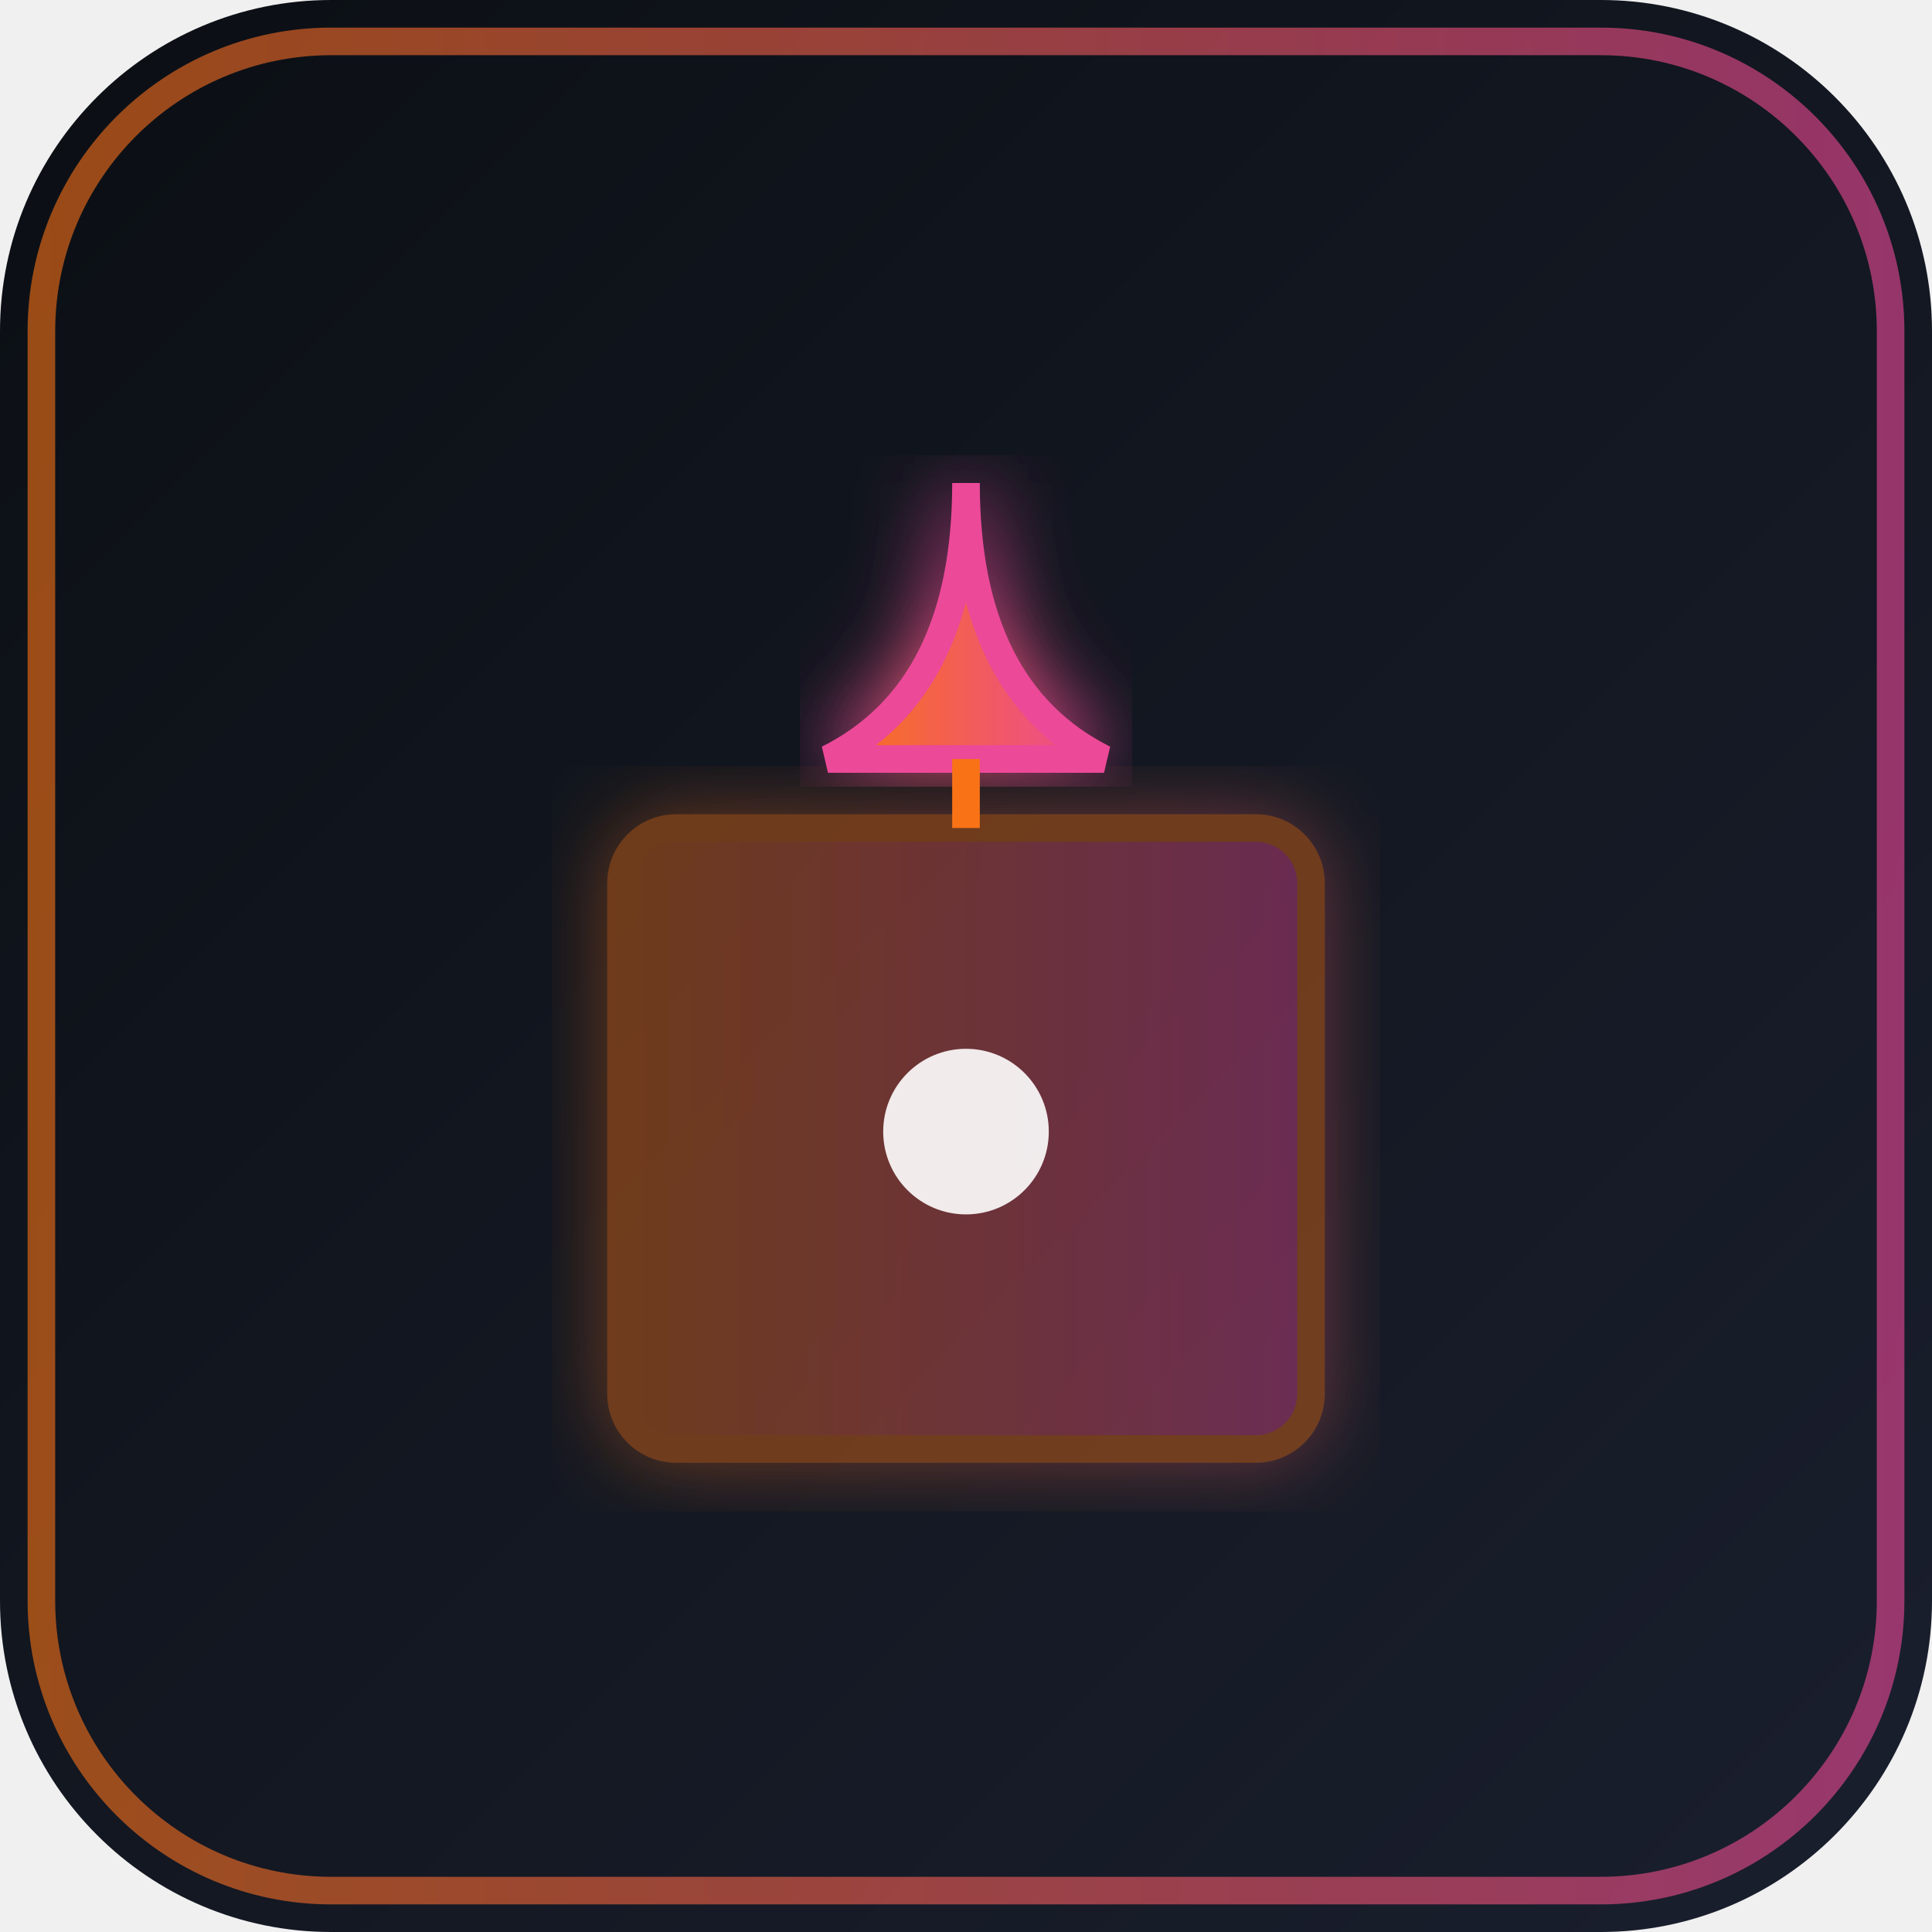
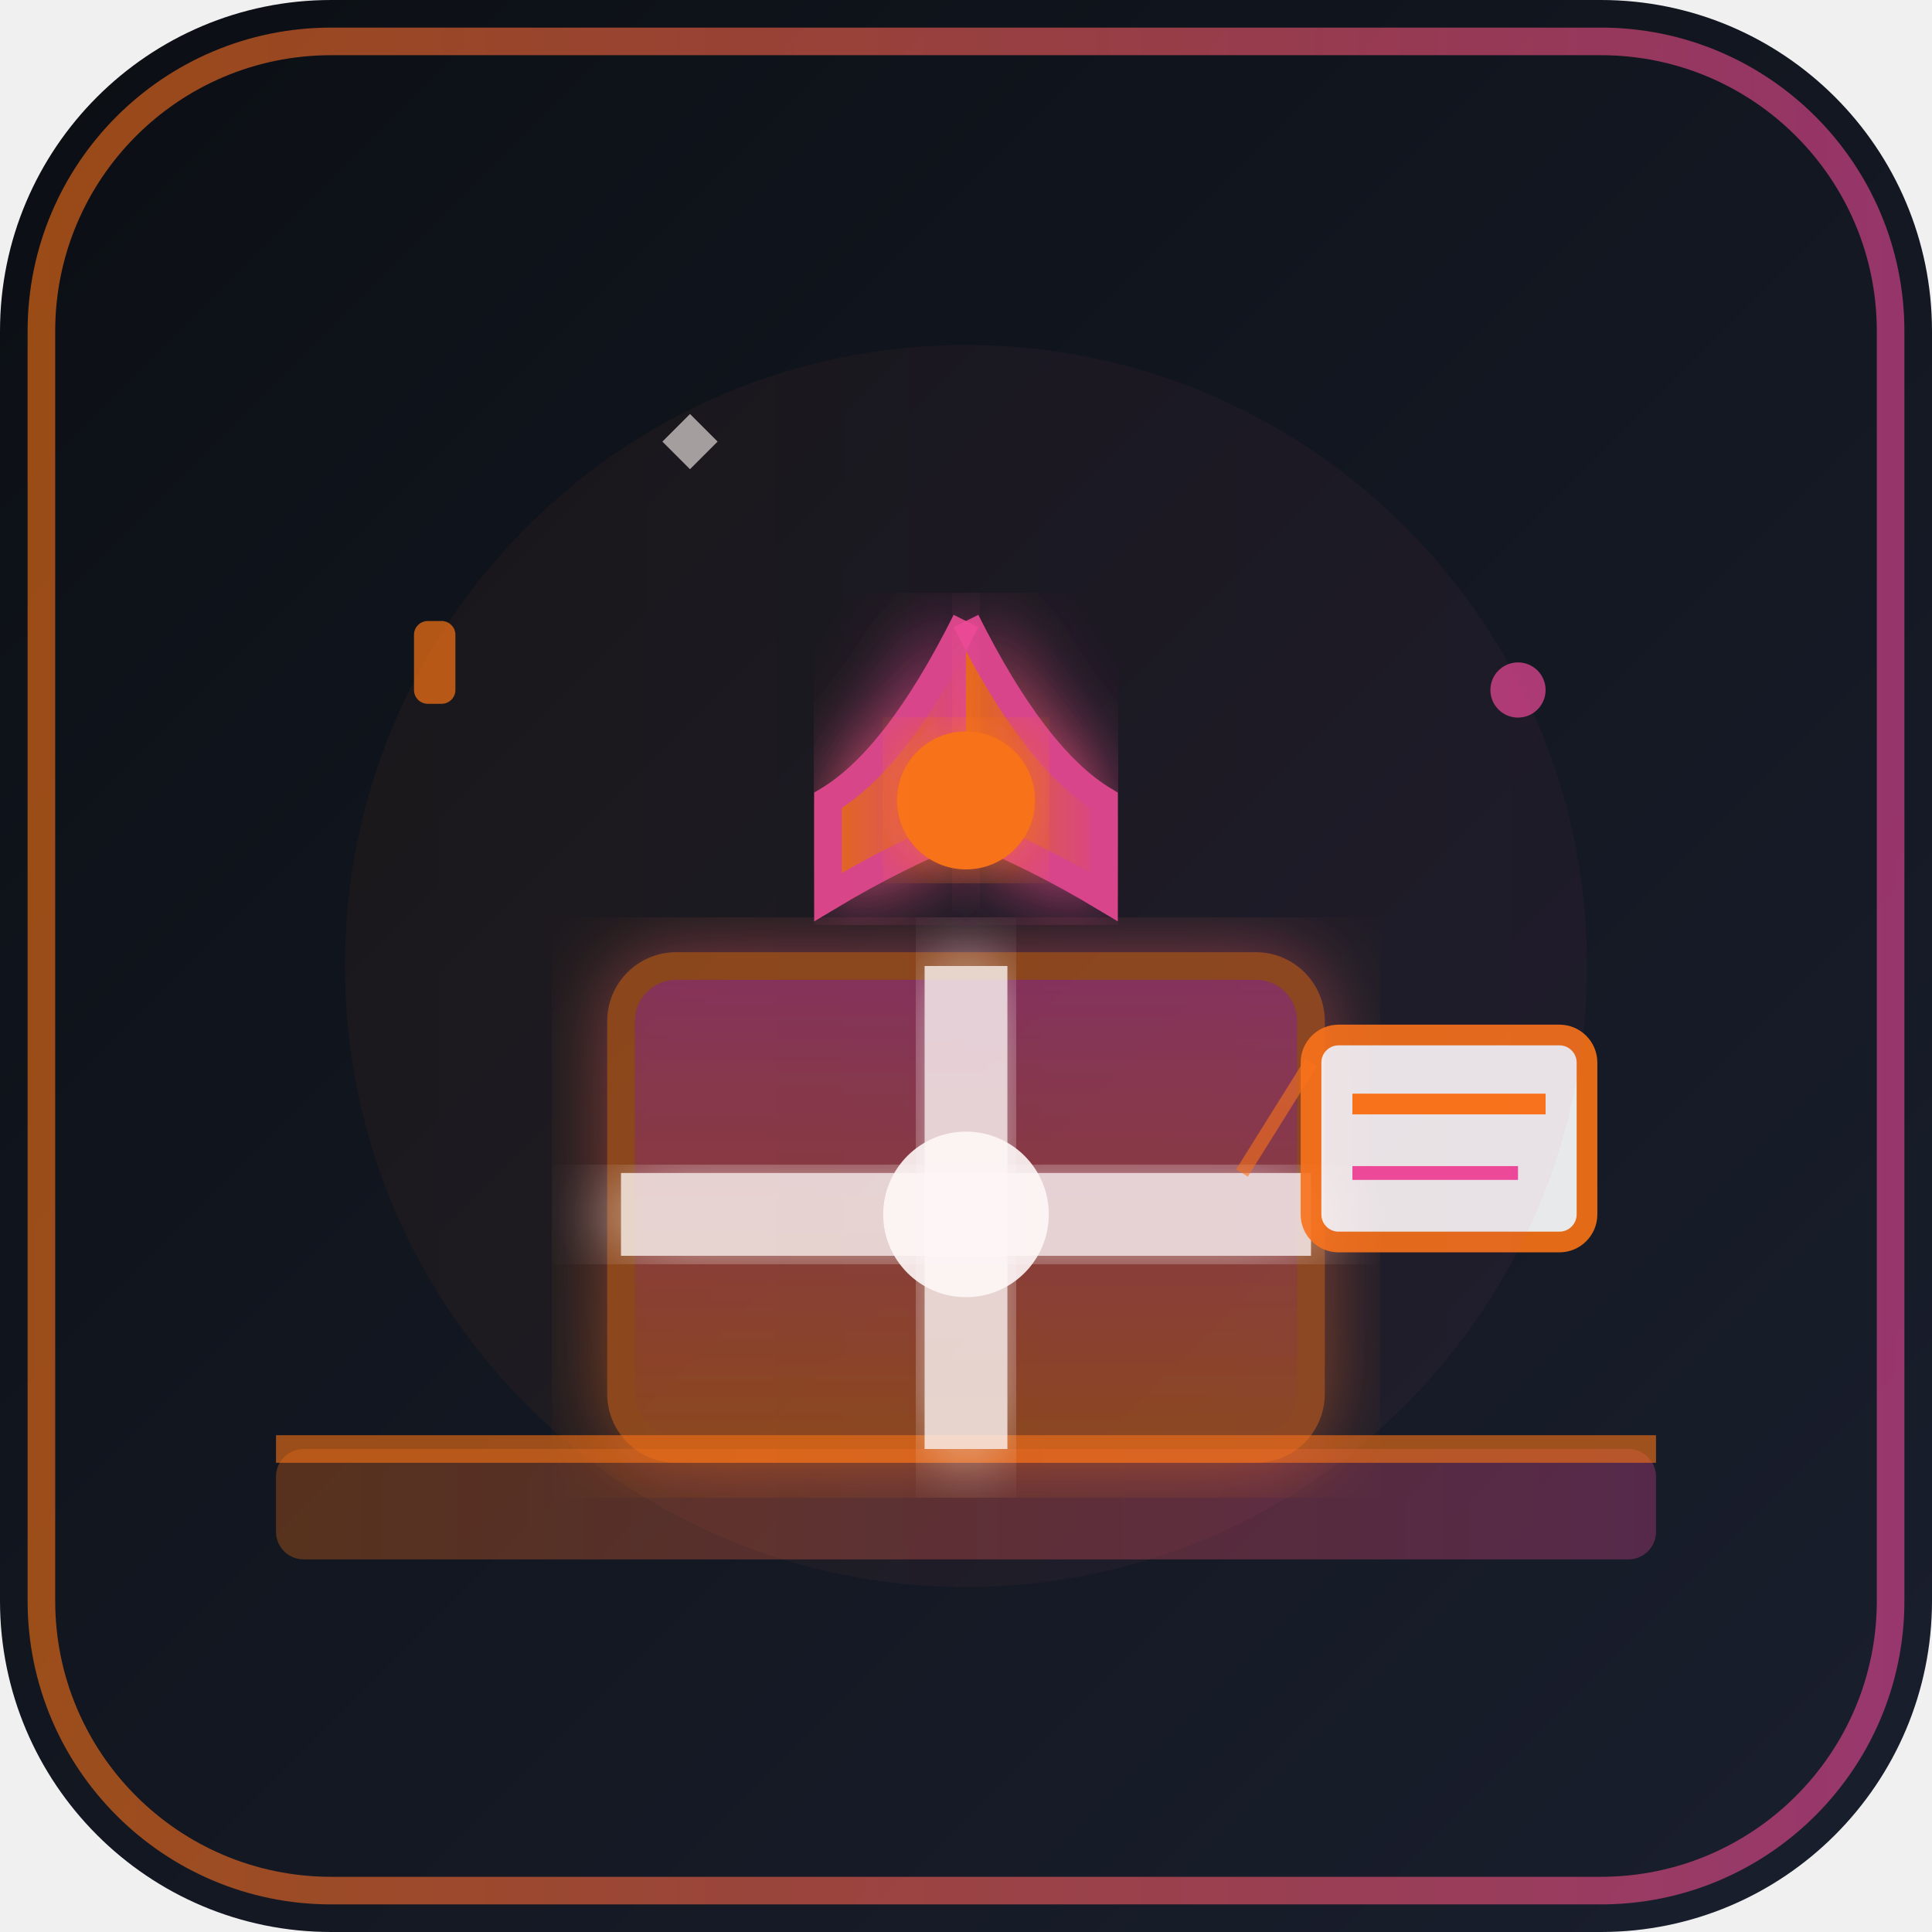
<svg xmlns="http://www.w3.org/2000/svg" viewBox="0 0 140 140" role="img">
  <defs>
    <linearGradient id="bg-gift" x1="0%" y1="0%" x2="100%" y2="100%">
      <stop offset="0%" stop-color="#0B0F14" />
      <stop offset="100%" stop-color="#1a1f2e" />
    </linearGradient>
    <linearGradient id="neon-gift" x1="0%" x2="100%">
      <stop offset="0%" stop-color="#F97316" />
      <stop offset="100%" stop-color="#EC4899" />
+     </linearGradient>
+     <linearGradient id="box-grad" x1="0%" y1="0%" x2="0%" y2="100%">
+       <stop offset="0%" stop-color="#EC4899" />
+       <stop offset="100%" stop-color="#F97316" />
    </linearGradient>
    <filter id="glow-g">
      <feGaussianBlur stdDeviation="3" />
      <feMerge>
        <feMergeNode />
        <feMergeNode in="SourceGraphic" />
      </feMerge>
    </filter>
  </defs>
  <rect width="140" height="140" rx="24" fill="url(#bg-gift)" />
  <rect x="3" y="3" width="134" height="134" rx="21" fill="none" stroke="url(#neon-gift)" stroke-width="2" opacity="0.6" />
-   <rect x="45" y="60" width="50" height="45" rx="4" fill="url(#neon-gift)" opacity="0.4" stroke="#F97316" stroke-width="2" filter="url(#glow-g)" />
-   <line x1="70" y1="60" x2="70" y2="105" stroke="#FF00FF" stroke-width="3" filter="url(#glow-g)" />
-   <line x1="45" y1="82" x2="95" y2="82" stroke="#FF00FF" stroke-width="3" filter="url(#glow-g)" />
-   <path d="M70,35 Q70,50 60,55 L80,55 Q70,50 70,35" fill="url(#neon-gift)" stroke="#EC4899" stroke-width="2" filter="url(#glow-g)">
-     <animate attributeName="opacity" values="0.8;1;0.8" dur="2s" repeatCount="indefinite" />
-   </path>
-   <line x1="70" y1="55" x2="70" y2="60" stroke="#F97316" stroke-width="2" />
-   <circle cx="70" cy="82" r="6" fill="#FFFFFF" opacity="0.9">
-     <animate attributeName="r" values="6;7;6" dur="1.5s" repeatCount="indefinite" />
+   <rect x="20" y="105" width="100" height="8" rx="2" fill="url(#neon-gift)" opacity="0.3" />
+   <line x1="20" y1="105" x2="120" y2="105" stroke="#F97316" stroke-width="2" opacity="0.6" />
+   <g class="gift-box">
+     <rect x="45" y="70" width="50" height="35" rx="4" fill="url(#box-grad)" opacity="0.5" stroke="#F97316" stroke-width="2" filter="url(#glow-g)">
+       <animate attributeName="y" values="70;68;70" dur="3s" repeatCount="indefinite" />
+     </rect>
+     <rect x="67" y="70" width="6" height="35" fill="#FFFFFF" opacity="0.8" filter="url(#glow-g)">
+       <animate attributeName="opacity" values="0.8;1;0.8" dur="2s" repeatCount="indefinite" />
+     </rect>
+     <rect x="45" y="85" width="50" height="6" fill="#FFFFFF" opacity="0.8" filter="url(#glow-g)">
+       <animate attributeName="opacity" values="0.8;1;0.8" dur="2s" begin="0.5s" repeatCount="indefinite" />
+     </rect>
+     <circle cx="70" cy="88" r="6" fill="#FFFFFF" opacity="0.9">
+       <animate attributeName="r" values="6;7;6" dur="1.5s" repeatCount="indefinite" />
+     </circle>
+   </g>
+   <g class="bow">
+     <path d="M70,45 Q65,55 60,58 L60,65 Q65,62 70,60" fill="url(#neon-gift)" stroke="#EC4899" stroke-width="2" filter="url(#glow-g)" opacity="0.9">
+       <animateTransform attributeName="transform" type="scale" values="1,1; 1.05,1.05; 1,1" dur="2s" additive="sum" repeatCount="indefinite" />
+       <animateTransform attributeName="transform" type="translate" values="0,0; 0,-2; 0,0" dur="3s" additive="sum" repeatCount="indefinite" />
+     </path>
+     <path d="M70,45 Q75,55 80,58 L80,65 Q75,62 70,60" fill="url(#neon-gift)" stroke="#EC4899" stroke-width="2" filter="url(#glow-g)" opacity="0.9">
+       <animateTransform attributeName="transform" type="scale" values="1,1; 1.05,1.05; 1,1" dur="2s" additive="sum" repeatCount="indefinite" />
+       <animateTransform attributeName="transform" type="translate" values="0,0; 0,-2; 0,0" dur="3s" additive="sum" repeatCount="indefinite" />
+     </path>
+     <line x1="70" y1="60" x2="70" y2="70" stroke="#F97316" stroke-width="2" filter="url(#glow-g)" />
+     <circle cx="70" cy="58" r="5" fill="#F97316" filter="url(#glow-g)">
+       <animate attributeName="r" values="5;6;5" dur="1.5s" repeatCount="indefinite" />
+     </circle>
+   </g>
+   <g class="gift-tag">
+     <rect x="95" y="75" width="20" height="15" rx="2" fill="#FFFFFF" opacity="0.9" stroke="#F97316" stroke-width="1.5">
+       <animateTransform attributeName="transform" type="rotate" values="0 105 82.5; 5 105 82.5; 0 105 82.5; -5 105 82.5; 0 105 82.5" dur="4s" repeatCount="indefinite" />
+     </rect>
+     <line x1="98" y1="80" x2="112" y2="80" stroke="#F97316" stroke-width="1.5" />
+     <line x1="98" y1="85" x2="110" y2="85" stroke="#EC4899" stroke-width="1" />
+     <line x1="95" y1="77" x2="90" y2="85" stroke="#F97316" stroke-width="1" opacity="0.6" />
+   </g>
+   <g class="confetti">
+     <rect x="30" y="45" width="3" height="6" rx="1" fill="#F97316" opacity="0.7">
+       <animate attributeName="y" values="45;110" dur="3s" repeatCount="indefinite" />
+       <animate attributeName="opacity" values="0.7;0" dur="3s" repeatCount="indefinite" />
+       <animateTransform attributeName="transform" type="rotate" values="0 31.5 48; 180 31.5 48" dur="3s" repeatCount="indefinite" />
+     </rect>
+     <circle cx="110" cy="50" r="2" fill="#EC4899" opacity="0.7">
+       <animate attributeName="cy" values="50;110" dur="3.5s" repeatCount="indefinite" />
+       <animate attributeName="opacity" values="0.7;0" dur="3.5s" repeatCount="indefinite" />
+     </circle>
+     <polygon points="50,30 52,32 50,34 48,32" fill="#FFFFFF" opacity="0.6">
+       <animate attributeName="transform" values="translate(0,0); translate(0,80)" dur="4s" repeatCount="indefinite" />
+       <animate attributeName="opacity" values="0.6;0" dur="4s" repeatCount="indefinite" />
+     </polygon>
+   </g>
+   <circle cx="70" cy="70" r="45" fill="url(#neon-gift)" opacity="0.05">
+     <animate attributeName="r" values="45;50;45" dur="3s" repeatCount="indefinite" />
  </circle>
</svg>
